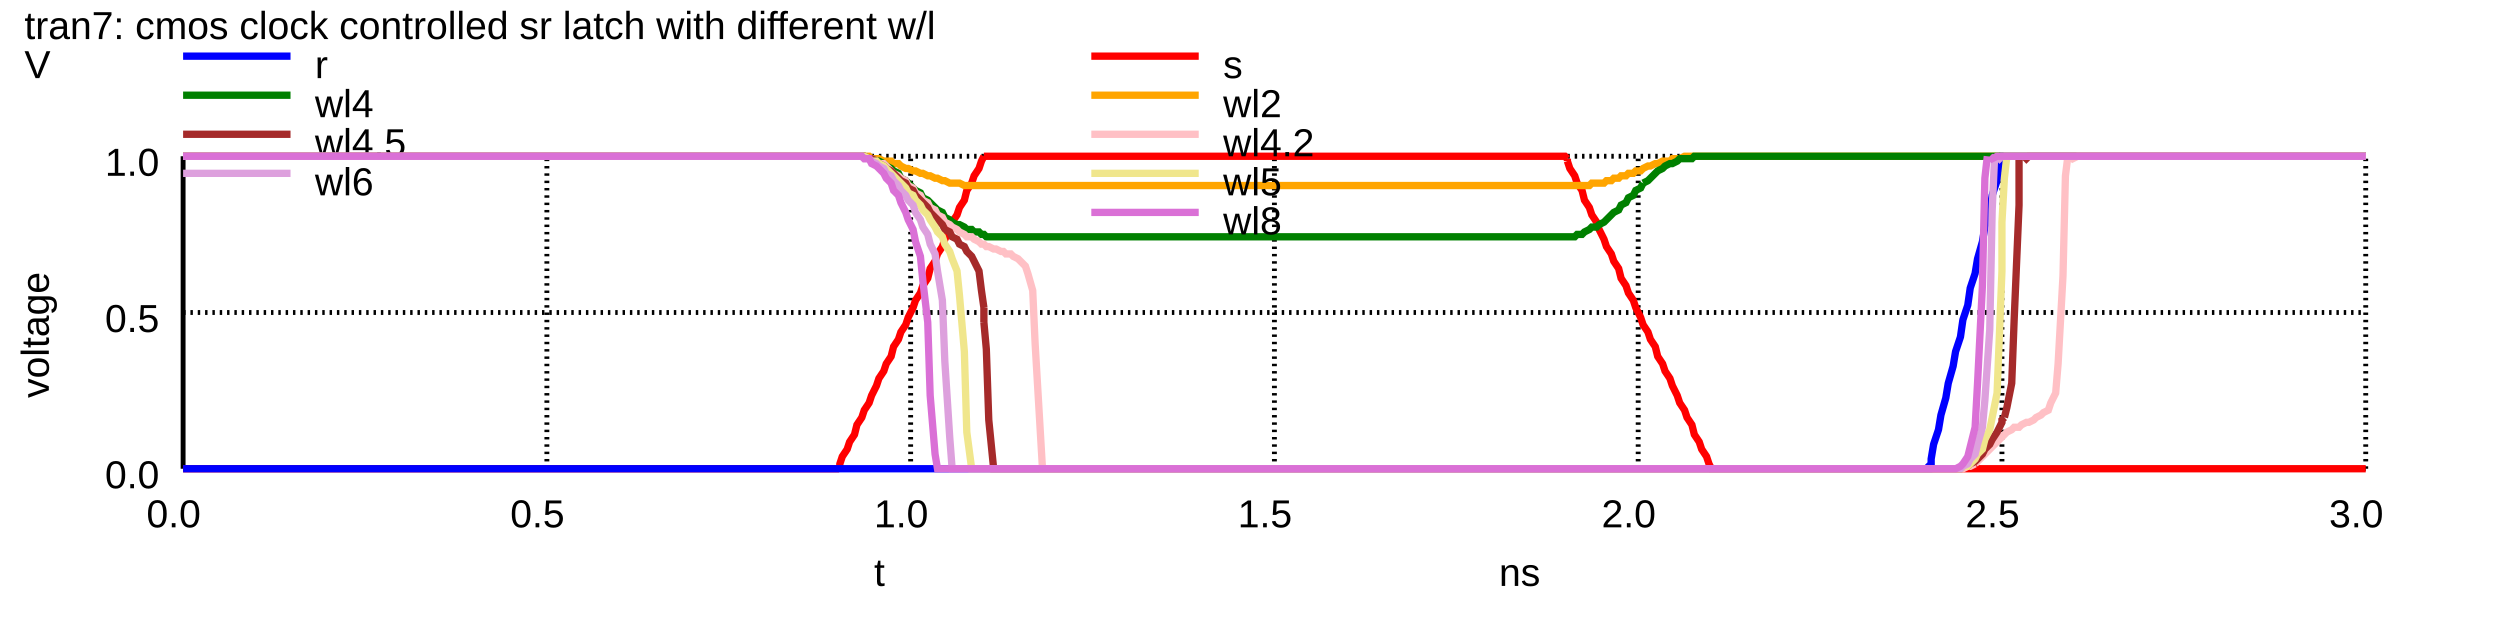
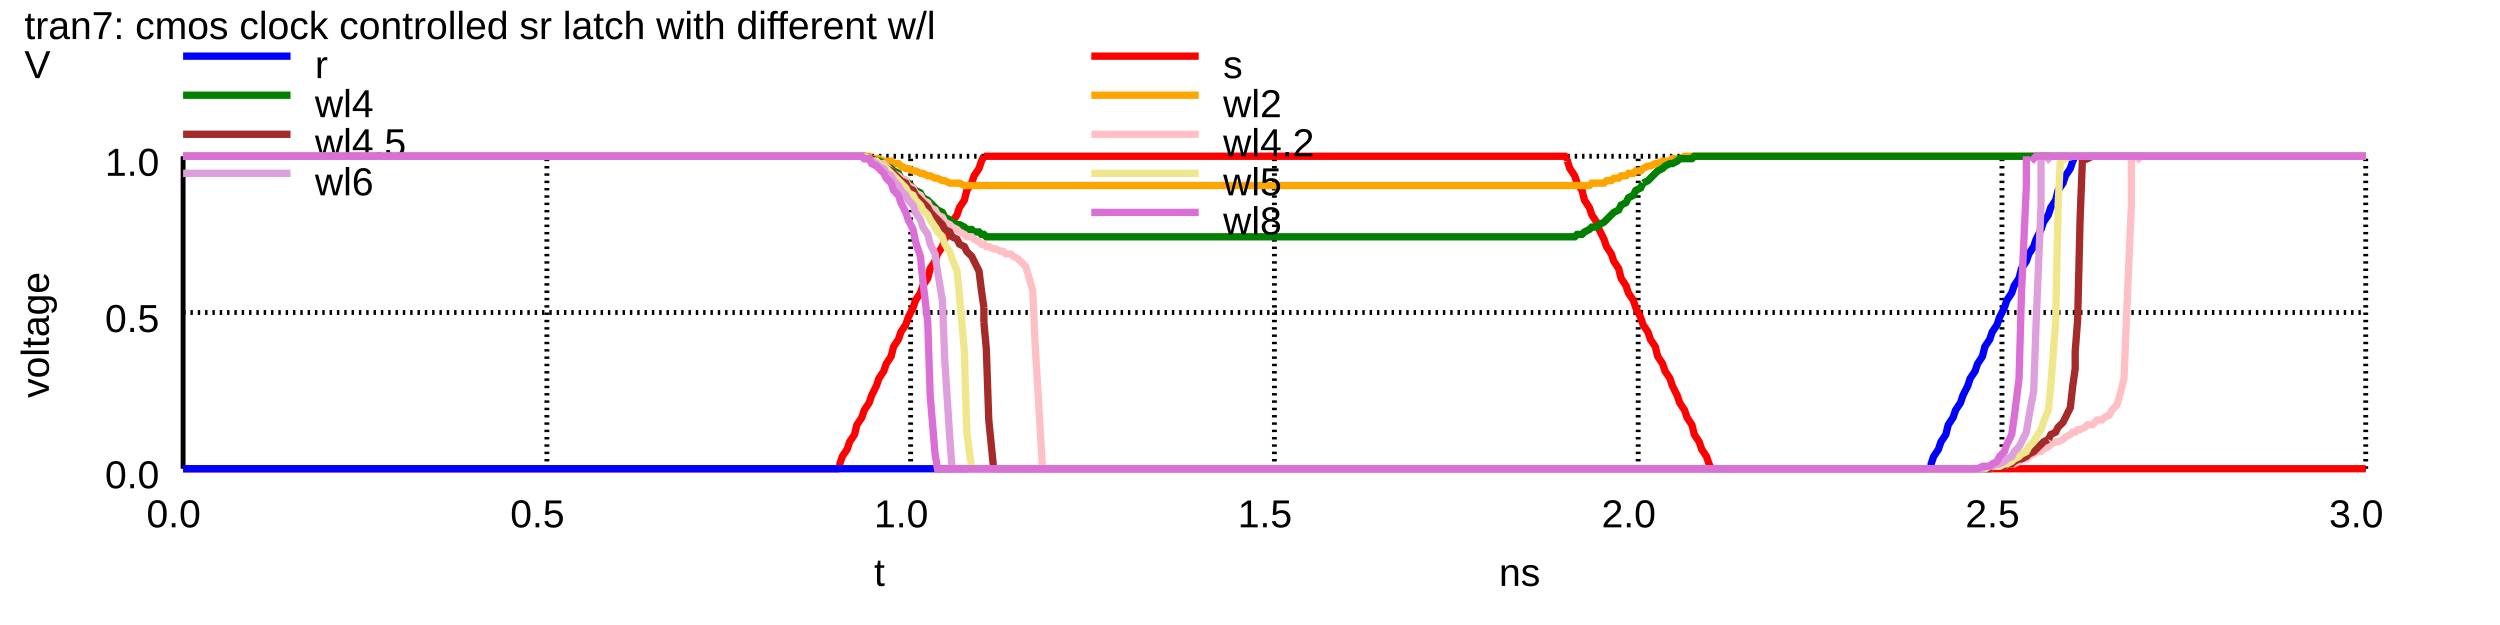
<svg xmlns="http://www.w3.org/2000/svg" version="1.1" width="100%" height="100%" viewBox="0 0 1024 256" style="fill: none; stroke-width: 3; font-family: Arial;  font: Arial; ">
  <rect x="0" y="0" width="1024" height="256" fill="white" stroke="none" />
  <text stroke="none" fill="black" font-size="16" x="358" y="240">
t
</text>
  <text transform="rotate(-90, 20, 163)" stroke="none" fill="black" font-size="16" x="20" y="163">
voltage
</text>
  <text stroke="none" fill="black" font-size="16" x="10" y="16">
tran7: cmos clock controlled sr latch with different w/l
</text>
  <path stroke="black" stroke-width="2" d="M75 192l0 -128" />
  <text stroke="none" fill="black" font-size="16" x="60" y="216">
0.0
</text>
  <path stroke="black" stroke-width="2" stroke-dasharray="1,2" d="M224 192l0 -128" />
  <text stroke="none" fill="black" font-size="16" x="209" y="216">
0.5
</text>
  <path stroke="black" stroke-width="2" stroke-dasharray="1,2" d="M373 192l0 -128" />
  <text stroke="none" fill="black" font-size="16" x="358" y="216">
1.0
</text>
  <path stroke="black" stroke-width="2" stroke-dasharray="1,2" d="M522 192l0 -128" />
  <text stroke="none" fill="black" font-size="16" x="507" y="216">
1.5
</text>
  <path stroke="black" stroke-width="2" stroke-dasharray="1,2" d="M671 192l0 -128" />
  <text stroke="none" fill="black" font-size="16" x="656" y="216">
2.0
</text>
  <path stroke="black" stroke-width="2" stroke-dasharray="1,2" d="M820 192l0 -128" />
  <text stroke="none" fill="black" font-size="16" x="805" y="216">
2.5
</text>
  <path stroke="black" stroke-width="2" stroke-dasharray="1,2" d="M969 192l0 -128" />
  <text stroke="none" fill="black" font-size="16" x="954" y="216">
3.0
</text>
  <text stroke="none" fill="black" font-size="16" x="614" y="240">
ns
</text>
  <path stroke="black" stroke-width="2" d="M75 192l894 0" />
  <text stroke="none" fill="black" font-size="16" x="43" y="200">
0.0
</text>
  <path stroke="black" stroke-width="2" stroke-dasharray="1,2" d="M75 128l894 0" />
  <text stroke="none" fill="black" font-size="16" x="43" y="136">
0.5
</text>
  <path stroke="black" stroke-width="2" stroke-dasharray="1,2" d="M75 64l894 0" />
  <text stroke="none" fill="black" font-size="16" x="43" y="72">
1.0
</text>
  <text stroke="none" fill="black" font-size="16" x="10" y="32">
V
</text>
  <path stroke="red" d="M447 23l44 0" />
  <text stroke="none" fill="black" font-size="16" x="501" y="32">
s
</text>
  <path stroke="red" d="M75 192l268 0 1 -1 0 -1 1 -3 2 -3 1 -3 2 -3 1 -4 2 -3 1 -3 2 -3 1 -3 2 -4 1 -3 2 -3 1 -3 2 -3 1 -4 2 -3 1 -3 2 -3 1 -3 2 -4 1 -3 2 -3 1 -3 2 -3 1 -4 2 -3 1 -3 2 -3 1 -3 2 -4 1 -3 2 -3 1 -3 2 -3 1 -4 2 -3 1 -3 2 -3 1 -3 1 -2" />
  <path stroke="red" d="M403 64l238 0 1 1M642 66l0 -1M642 66l1 3 2 3 1 3 2 3 1 4 2 3 1 3 2 3 1 3 2 4 1 3 2 3 1 3 2 3 1 4 2 3 1 3 2 3 1 3 2 4 1 3 2 3 1 3 2 3 1 4 2 3 1 3 2 3 1 3 2 4 1 3 2 3 1 3 2 3 1 4 2 3 1 3 2 3 1 3 1 2 268 0" />
  <path stroke="blue" d="M75 23l44 0" />
  <text stroke="none" fill="black" font-size="16" x="129" y="32">
r
</text>
-   <path stroke="blue" d="M75 192l715 0 0 -1 1 -1 0 -2 1 -6 2 -6 1 -6 2 -7 1 -6 2 -7 1 -6 2 -6 1 -7 2 -6 1 -7 2 -6 1 -6 2 -7 1 -6 2 -7 1 -6 2 -6 1 -7 1 -3 149 0" />
+   <path stroke="blue" d="M75 192l715 0 1 -1 0 -1 1 -3 2 -3 1 -3 2 -3 1 -4 2 -3 1 -3 2 -3 1 -3 2 -4 1 -3 2 -3 1 -3 2 -3 1 -4 2 -3 1 -3 2 -3 1 -3 2 -4 1 -3 2 -3 1 -3 2 -3 1 -4 2 -3 1 -3 2 -3 1 -3 2 -4 1 -3 2 -3 1 -3 2 -3 1 -4 2 -3 1 -3 2 -3 1 -3" />
+   <path stroke="blue" d="M849 66l1 -2 119 0" />
  <path stroke="#FFA500" d="M447 39l44 0" />
  <text stroke="none" fill="black" font-size="16" x="501" y="48">
wl2
</text>
  <path stroke="#FFA500" d="M75 64l281 0 1 1 3 0 2 1 3 0 1 1 2 0 1 1 2 1 1 0 2 1 1 0 2 1 1 0 2 1 1 0 2 1 1 0 2 1 1 0 2 1 4 0 2 1 256 0 1 -1 5 0 1 -1 2 0 1 -1 2 0 1 -1 2 0 1 -1 2 0 1 -1 2 0 1 -1 2 -1 1 0 2 -1 1 0 2 -1 3 0 1 -1 3 0 2 -1 279 0" />
  <path stroke="green" d="M75 39l44 0" />
  <text stroke="none" fill="black" font-size="16" x="129" y="48">
wl4
</text>
  <path stroke="green" d="M75 64l279 0 2 1 1 0 2 1 1 0 2 1 1 1 2 1 1 1 2 1 1 2 2 1 4 4 2 1 1 2 2 1 4 4 2 1 1 2 2 1 1 1 2 1 1 0 2 1 1 1 2 0 1 1 2 0 1 1 1 0 1 1 241 0 1 -1 2 0 1 -1 2 -1 1 -1 2 0 1 -1 2 -1 4 -4 2 -1 1 -2 2 -1 1 -2 2 -1 1 -2 2 -1 1 -2" />
  <path stroke="green" d="M673 75l2 -1 4 -4 2 -1 1 -1 2 -1 1 0 2 -1 1 -1 5 0 1 -1 275 0" />
  <path stroke="#FFC0C5" d="M447 55l44 0" />
  <text stroke="none" fill="black" font-size="16" x="501" y="64">
wl4.2
</text>
-   <path stroke="#FFC0C5" d="M75 64l279 0 2 1 1 0 2 1 1 1 2 0 4 4 2 1 1 1 2 1 1 2 2 1 1 2 2 1 1 2 2 1 1 2 2 1 1 2 2 1 1 2 2 1 1 1 2 1 1 1 2 1 1 1 2 0 1 1 2 1 1 1 1 0 1 1 1 0 2 1 1 0 2 1 1 0 1 1 2 0 1 1 2 1 3 3 1 3 2 7 1 22 3 51 377 0 2 -1 1 0 2 -1" />
-   <path stroke="#FFC0C5" d="M809 190l13 -13 2 -1 1 -1 2 0 1 -1 2 -1 1 0 2 -1 1 -1 2 -1 1 -1 2 -1 1 -3 2 -4 1 -12 2 -36 1 -41 1 -8M848 64l1 1 2 -1 118 0" />
+   <path stroke="#FFC0C5" d="M75 64l279 0 2 1 1 0 2 1 1 1 2 0 4 4 2 1 1 1 2 1 1 2 2 1 1 2 2 1 1 2 2 1 1 2 2 1 1 2 2 1 1 2 2 1 1 1 2 1 1 1 2 1 1 1 2 0 1 1 2 1 1 1 1 0 1 1 1 0 2 1 1 0 2 1 1 0 1 1 2 0 1 1 2 1 3 3 1 3 2 7 1 22 3 51 388 0 1 -1 5 0 1 -1" />
+   <path stroke="#FFC0C5" d="M822 190l3 0 2 -1 1 -1 2 0 1 -1 2 -1 1 -1 2 0 1 -1 2 -1 1 -1 2 -1 1 0 2 -1 1 -1 2 -1 1 -1 1 0 1 -1 1 0 2 -1 1 -1 2 0 2 -2 2 0 1 -1 2 -1 1 -2 2 -2 1 -3 2 -8 1 -25 2 -46 0 -20M875 64l1 1 1 -1 92 0" />
  <path stroke="#A52A2A" d="M75 55l44 0" />
  <text stroke="none" fill="black" font-size="16" x="129" y="64">
wl4.5
</text>
-   <path stroke="#A52A2A" d="M75 64l279 0 2 1 1 0 2 1 1 1 2 1 1 1 2 1 4 4 2 1 1 2 2 1 1 2 5 5 1 2 5 5 1 2 2 1 1 2 2 1 1 2 2 1 1 2 2 2 3 6 1 8 1 7M403 132l0 -6M403 132l1 11 1 29 2 20 396 0 1 -1 2 0 1 -1 2 -1 3 -3 1 -2 2 -2 1 -2 2 -3 2 -4 0 -1 1 -1" />
-   <path stroke="#A52A2A" d="M821 171l1 -4 2 -10 1 -26 2 -47 0 -20M829 64l1 1 1 -1 138 0" />
+   <path stroke="#A52A2A" d="M75 64l279 0 2 1 1 0 2 1 1 1 2 1 1 1 2 1 4 4 2 1 1 2 2 1 1 2 5 5 1 2 5 5 1 2 2 1 1 2 2 1 1 2 2 1 1 2 2 2 3 6 1 8 1 7M403 132l0 -6M403 132l1 11 1 29 2 20 408 0 1 -1 5 0 1 -1 2 0 1 -1 2 -1 1 0 2 -1 1 -1 2 -1 4 -4 2 -1" />
+   <path stroke="#A52A2A" d="M839 180l1 -2 2 -1 1 -2 2 -2 3 -6 1 -9 1 -7 0 -7 1 -13 1 -41 1 -26M854 64l1 1 2 -1 112 0" />
  <path stroke="#F0E68C" d="M447 71l44 0" />
  <text stroke="none" fill="black" font-size="16" x="501" y="80">
wl5
</text>
-   <path stroke="#F0E68C" d="M75 64l279 0 2 1 1 1 2 0 1 1 2 1 9 9 1 2 2 1 1 2 2 2 1 2 2 2 1 2 2 3 1 2 2 2 1 3 2 3 1 3 2 5 1 10 2 23 1 33 2 15 405 0 1 -1 2 0 3 -3 1 -2 2 -2 1 -4 2 -4 3 -15 2 -50 0 -20 1 -18 1 -9 147 0" />
+   <path stroke="#F0E68C" d="M75 64l279 0 2 1 1 1 2 0 1 1 2 1 9 9 1 2 2 1 1 2 2 2 1 2 2 2 1 2 2 3 1 2 2 2 1 3 2 3 1 3 2 5 1 10 2 23 1 33 2 15 415 0 2 -1 4 0 2 -1 1 0 2 -1 1 -1 2 -1 1 -1 2 -1 1 -2 2 -2 1 -2 2 -3 1 -3 2 -5 1 -10 2 -26 1 -48 1 -20" />
+   <path stroke="#F0E68C" d="M845 64l1 1 2 -1 121 0" />
  <path stroke="#DDA0DD" d="M75 71l44 0" />
  <text stroke="none" fill="black" font-size="16" x="129" y="80">
wl6
</text>
-   <path stroke="#DDA0DD" d="M75 64l278 0 1 1 2 0 1 1 2 1 1 1 2 1 1 2 2 1 1 2 2 2 1 2 2 2 1 2 2 2 1 3 2 3 1 3 2 3 1 4 2 4 1 7 2 12 1 25 2 31 1 13 413 0 1 -1 2 -1 1 -2 2 -2 1 -4 2 -7 1 -11 2 -29 1 -49 1 -22M818 64l1 1 1 -1 149 0" />
+   <path stroke="#DDA0DD" d="M75 64l278 0 1 1 2 0 1 1 2 1 1 1 2 1 1 2 2 1 1 2 2 2 1 2 2 2 1 2 2 2 1 3 2 3 1 3 2 3 1 4 2 4 1 7 2 12 1 25 2 31 1 13 422 0 1 -1 3 0 2 -1 1 0 2 -1 1 -1 2 -1 1 -2 2 -2 3 -6 1 -6 2 -11 1 -28 2 -48 0 -20M838 64l1 1 1 -1" />
+   <path stroke="#DDA0DD" d="M840 64l129 0" />
  <path stroke="#DA70D6" d="M447 87l44 0" />
  <text stroke="none" fill="black" font-size="16" x="501" y="96">
wl8
</text>
-   <path stroke="#DA70D6" d="M75 64l278 0 1 1 2 0 1 2 2 1 3 3 1 2 2 2 1 3 2 2 1 3 2 4 1 3 2 4 1 5 2 6 1 10 2 17 1 30 2 24 1 6 417 0 2 -1 1 -1 2 -3 3 -12 1 -18 2 -40 1 -44 1 -9M815 64l1 1 2 -1 151 0" />
+   <path stroke="#DA70D6" d="M75 64l278 0 1 1 2 0 1 2 2 1 3 3 1 2 2 2 1 3 2 2 1 3 2 4 1 3 2 4 1 5 2 6 1 10 2 17 1 30 2 24 1 6 426 0 2 -1 3 0 1 -1 2 -1 1 -2 2 -2 1 -3 2 -4 1 -7 2 -16 1 -35 2 -44 0 -12M832 64l1 1 1 -1 135 0" />
</svg>
